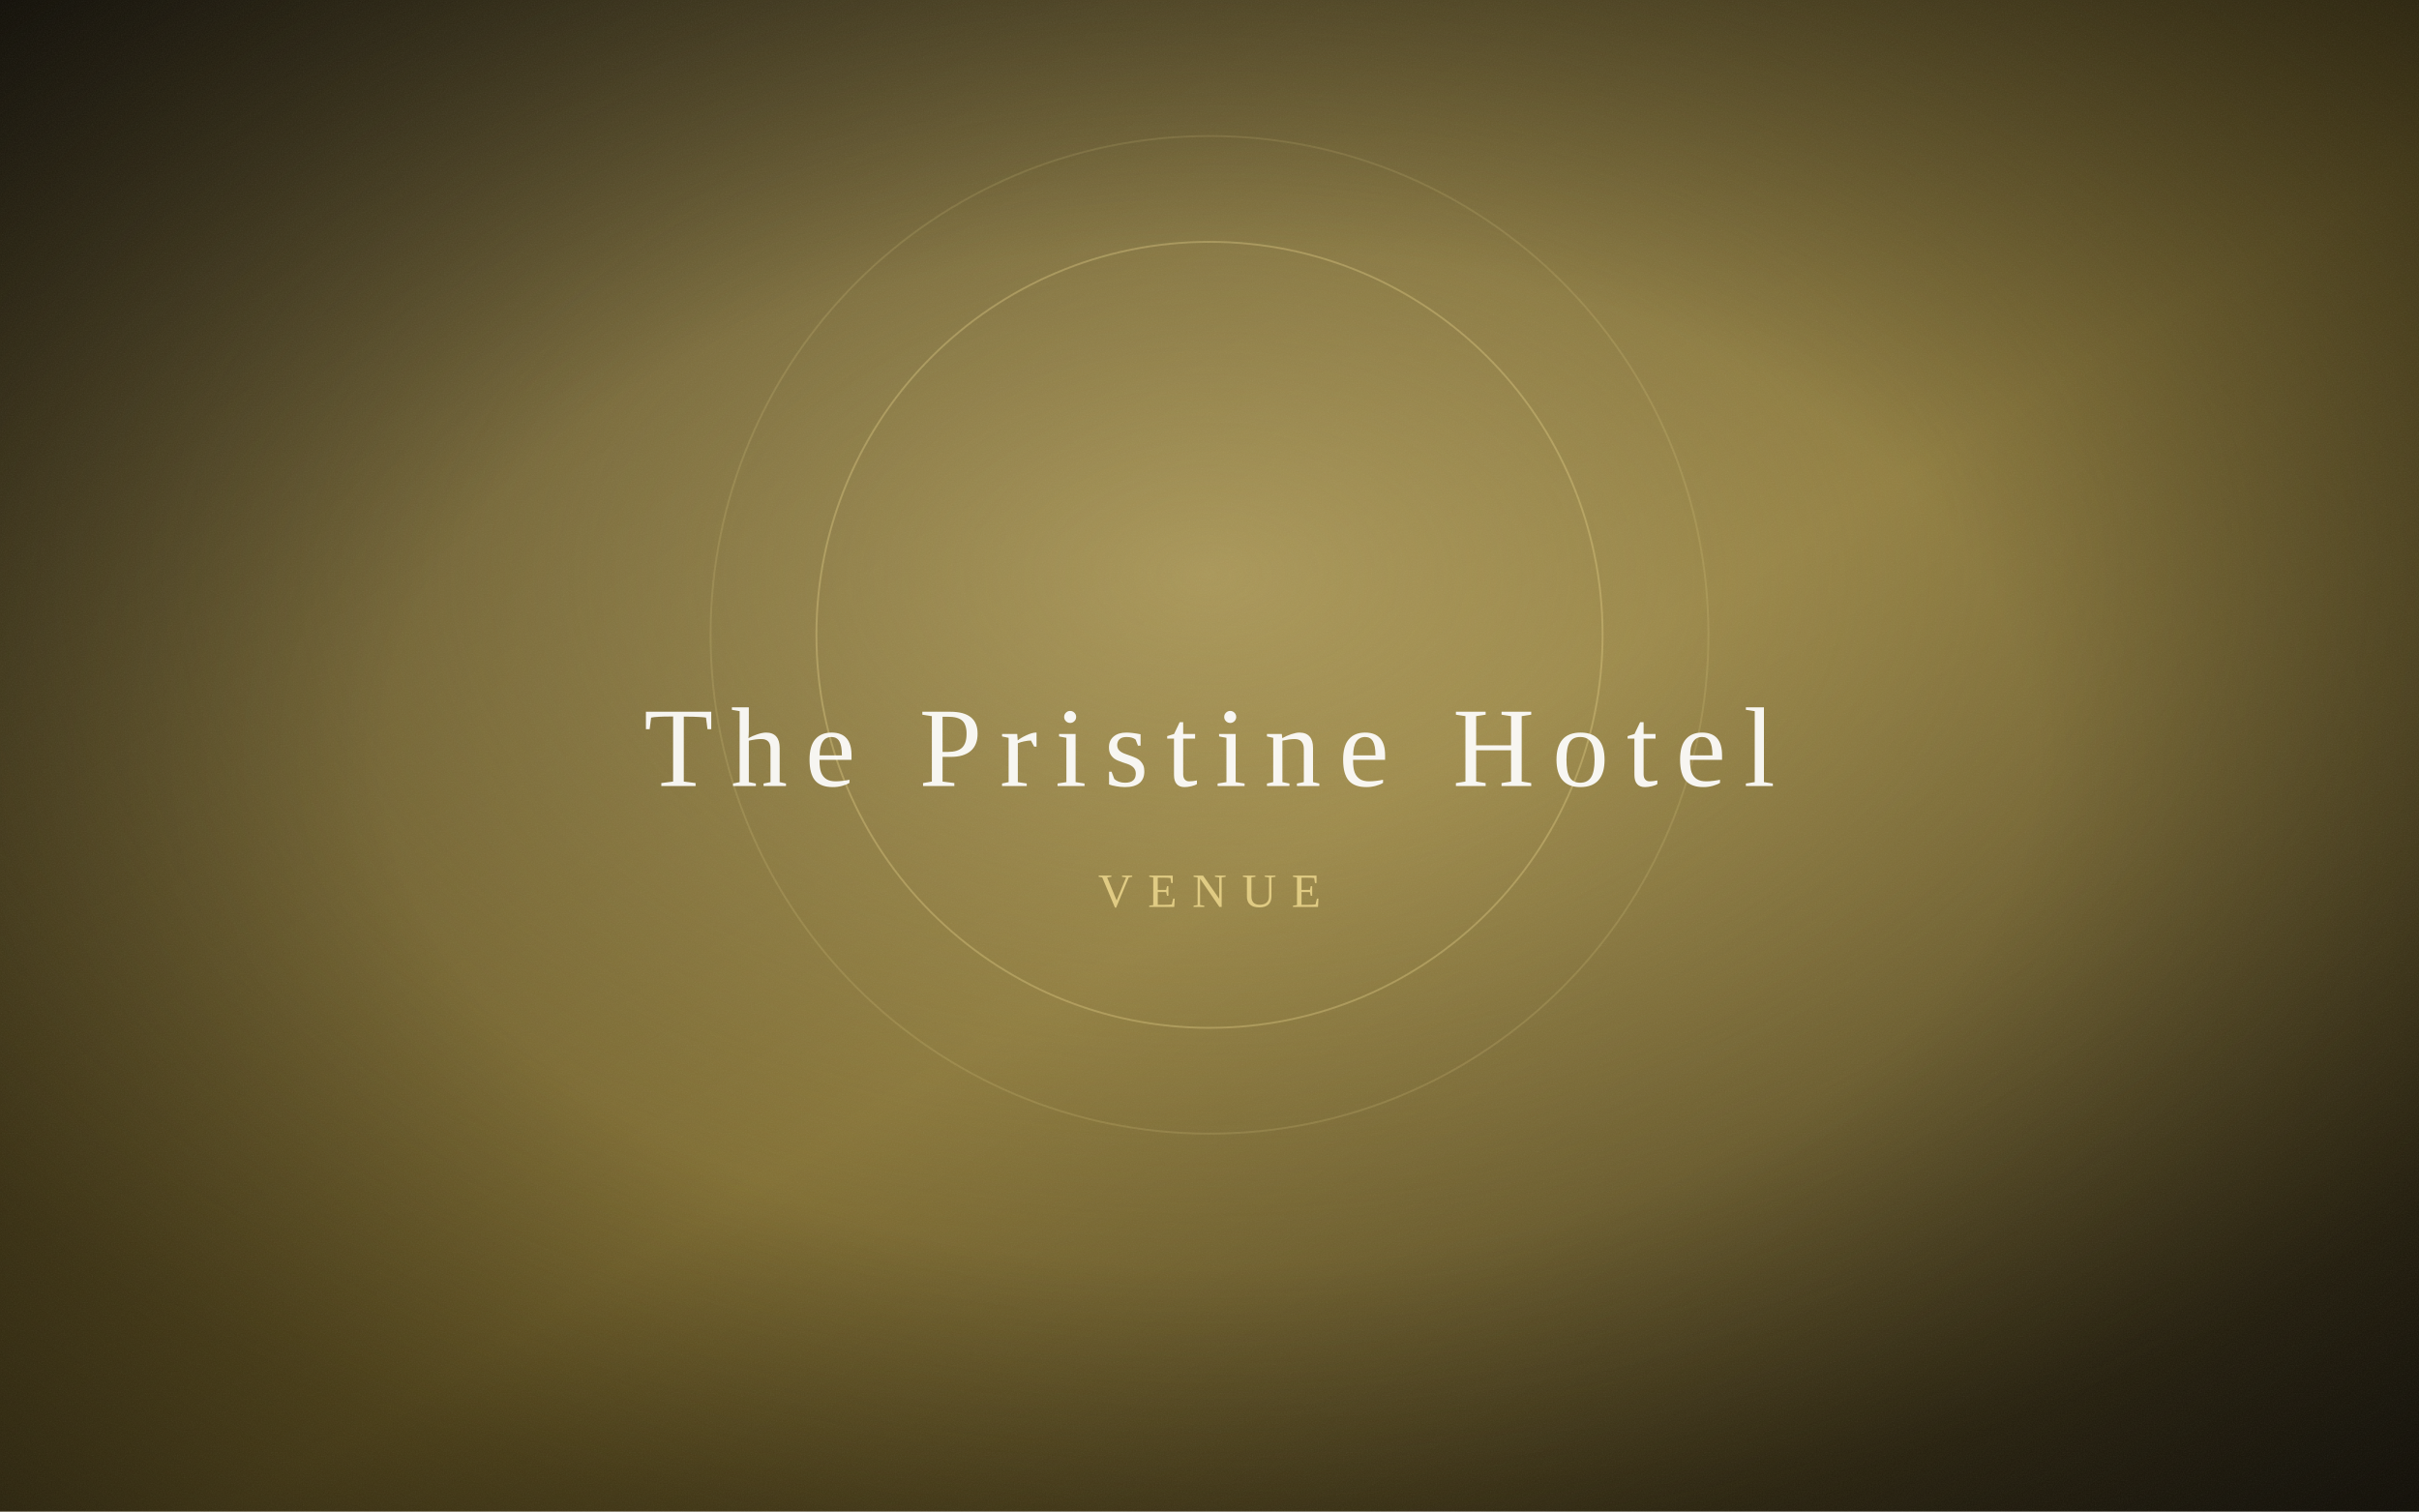
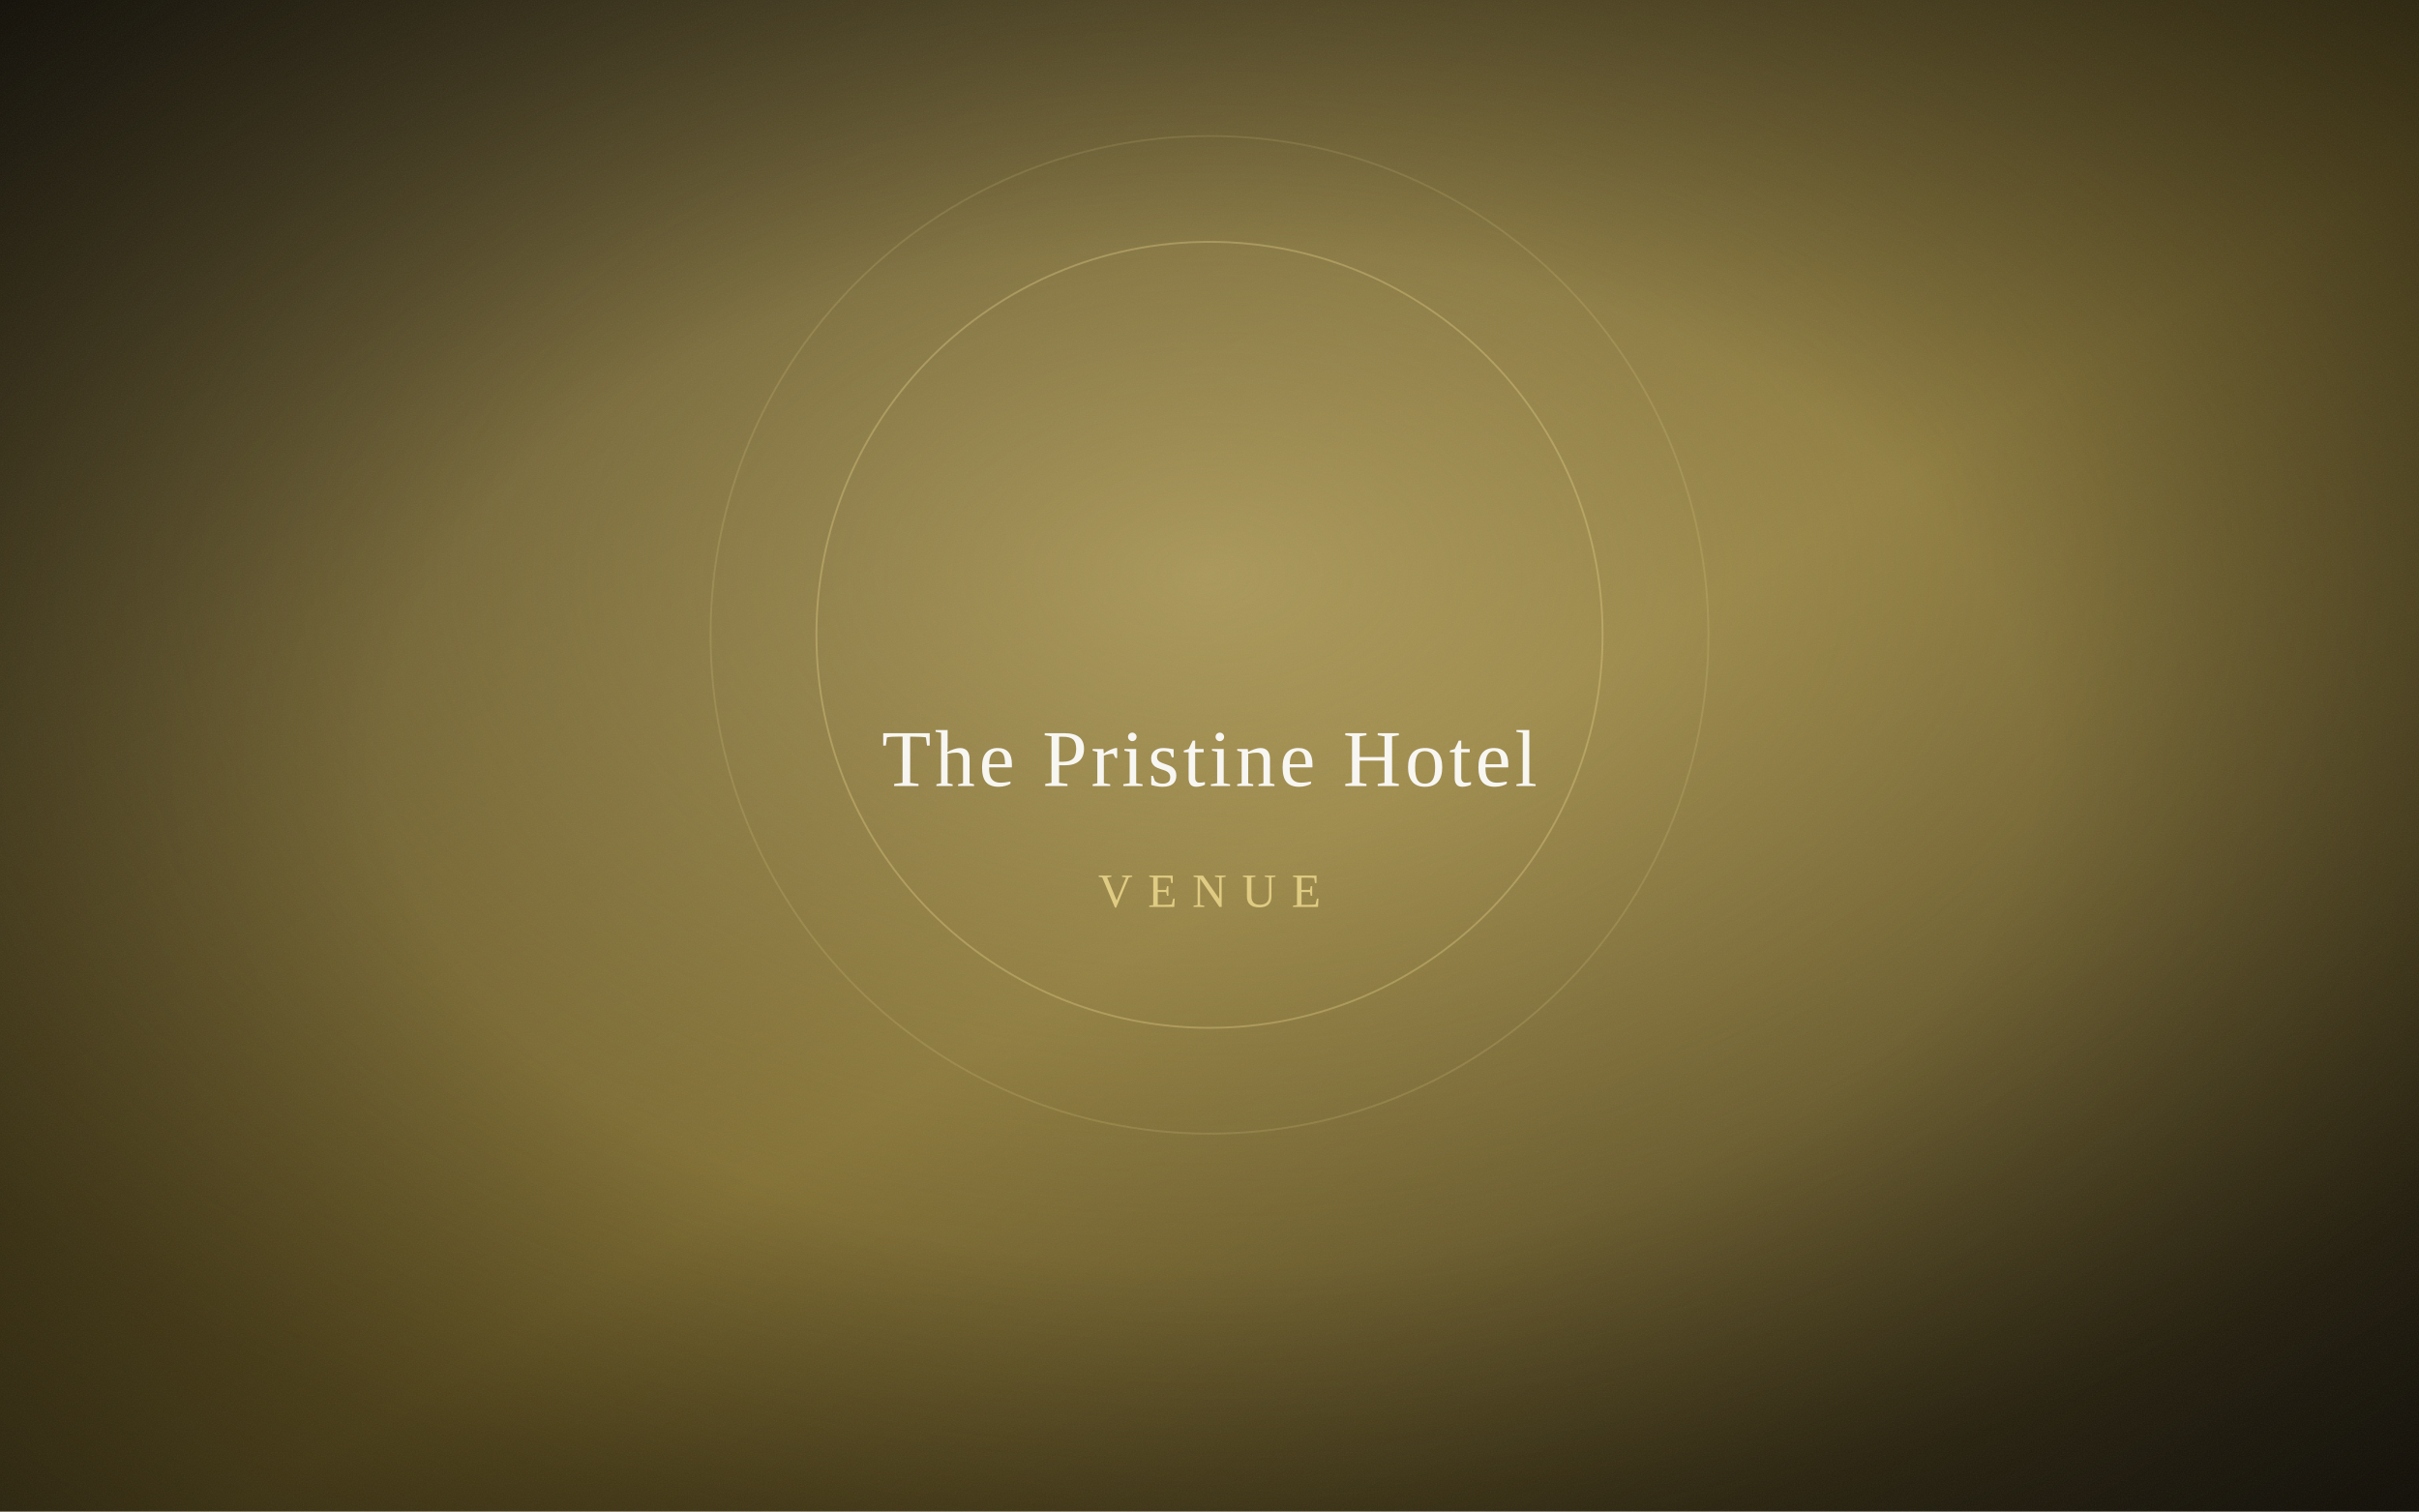
<svg xmlns="http://www.w3.org/2000/svg" width="1920" height="1200" viewBox="0 0 1920 1200">
  <defs>
    <linearGradient id="g30a" x1="0" y1="0" x2="1" y2="1">
      <stop offset="0%" stop-color="#26200f" />
      <stop offset="55%" stop-color="#6d5b22" />
      <stop offset="100%" stop-color="#26200f" />
    </linearGradient>
    <radialGradient id="g30b" cx="50%" cy="38%" r="65%">
      <stop offset="0%" stop-color="#e8d38a" stop-opacity=".55" />
      <stop offset="100%" stop-color="#e8d38a" stop-opacity="0" />
    </radialGradient>
    <radialGradient id="g30c" cx="50%" cy="50%" r="75%">
      <stop offset="45%" stop-color="#000" stop-opacity="0" />
      <stop offset="100%" stop-color="#000" stop-opacity=".65" />
    </radialGradient>
    <filter id="g30n">
      <feTurbulence type="fractalNoise" baseFrequency="0.9" numOctaves="3" />
      <feColorMatrix type="saturate" values="0" />
    </filter>
  </defs>
  <rect width="1920" height="1200" fill="url(#g30a)" />
  <rect width="1920" height="1200" fill="url(#g30b)" />
  <g opacity=".35" fill="none" stroke="#e8d38a" stroke-width="1.5">
    <circle cx="960" cy="504" r="312" />
    <circle cx="960" cy="504" r="396" opacity=".5" />
  </g>
  <rect width="1920" height="1200" fill="url(#g30c)" />
  <rect width="1920" height="1200" filter="url(#g30n)" opacity=".07" />
  <g text-anchor="middle" font-family="Georgia, 'Times New Roman', serif">
-     <text x="960" y="624" font-size="90" fill="#ffffff" fill-opacity=".92" letter-spacing="14">The Pristine Hotel</text>
+     <text x="960" y="624" font-size="64" fill="#ffffff" fill-opacity=".92" letter-spacing="3">The Pristine Hotel</text>
    <text x="960" y="720" font-size="38" fill="#e8d38a" fill-opacity=".9" letter-spacing="12">VENUE</text>
  </g>
</svg>
